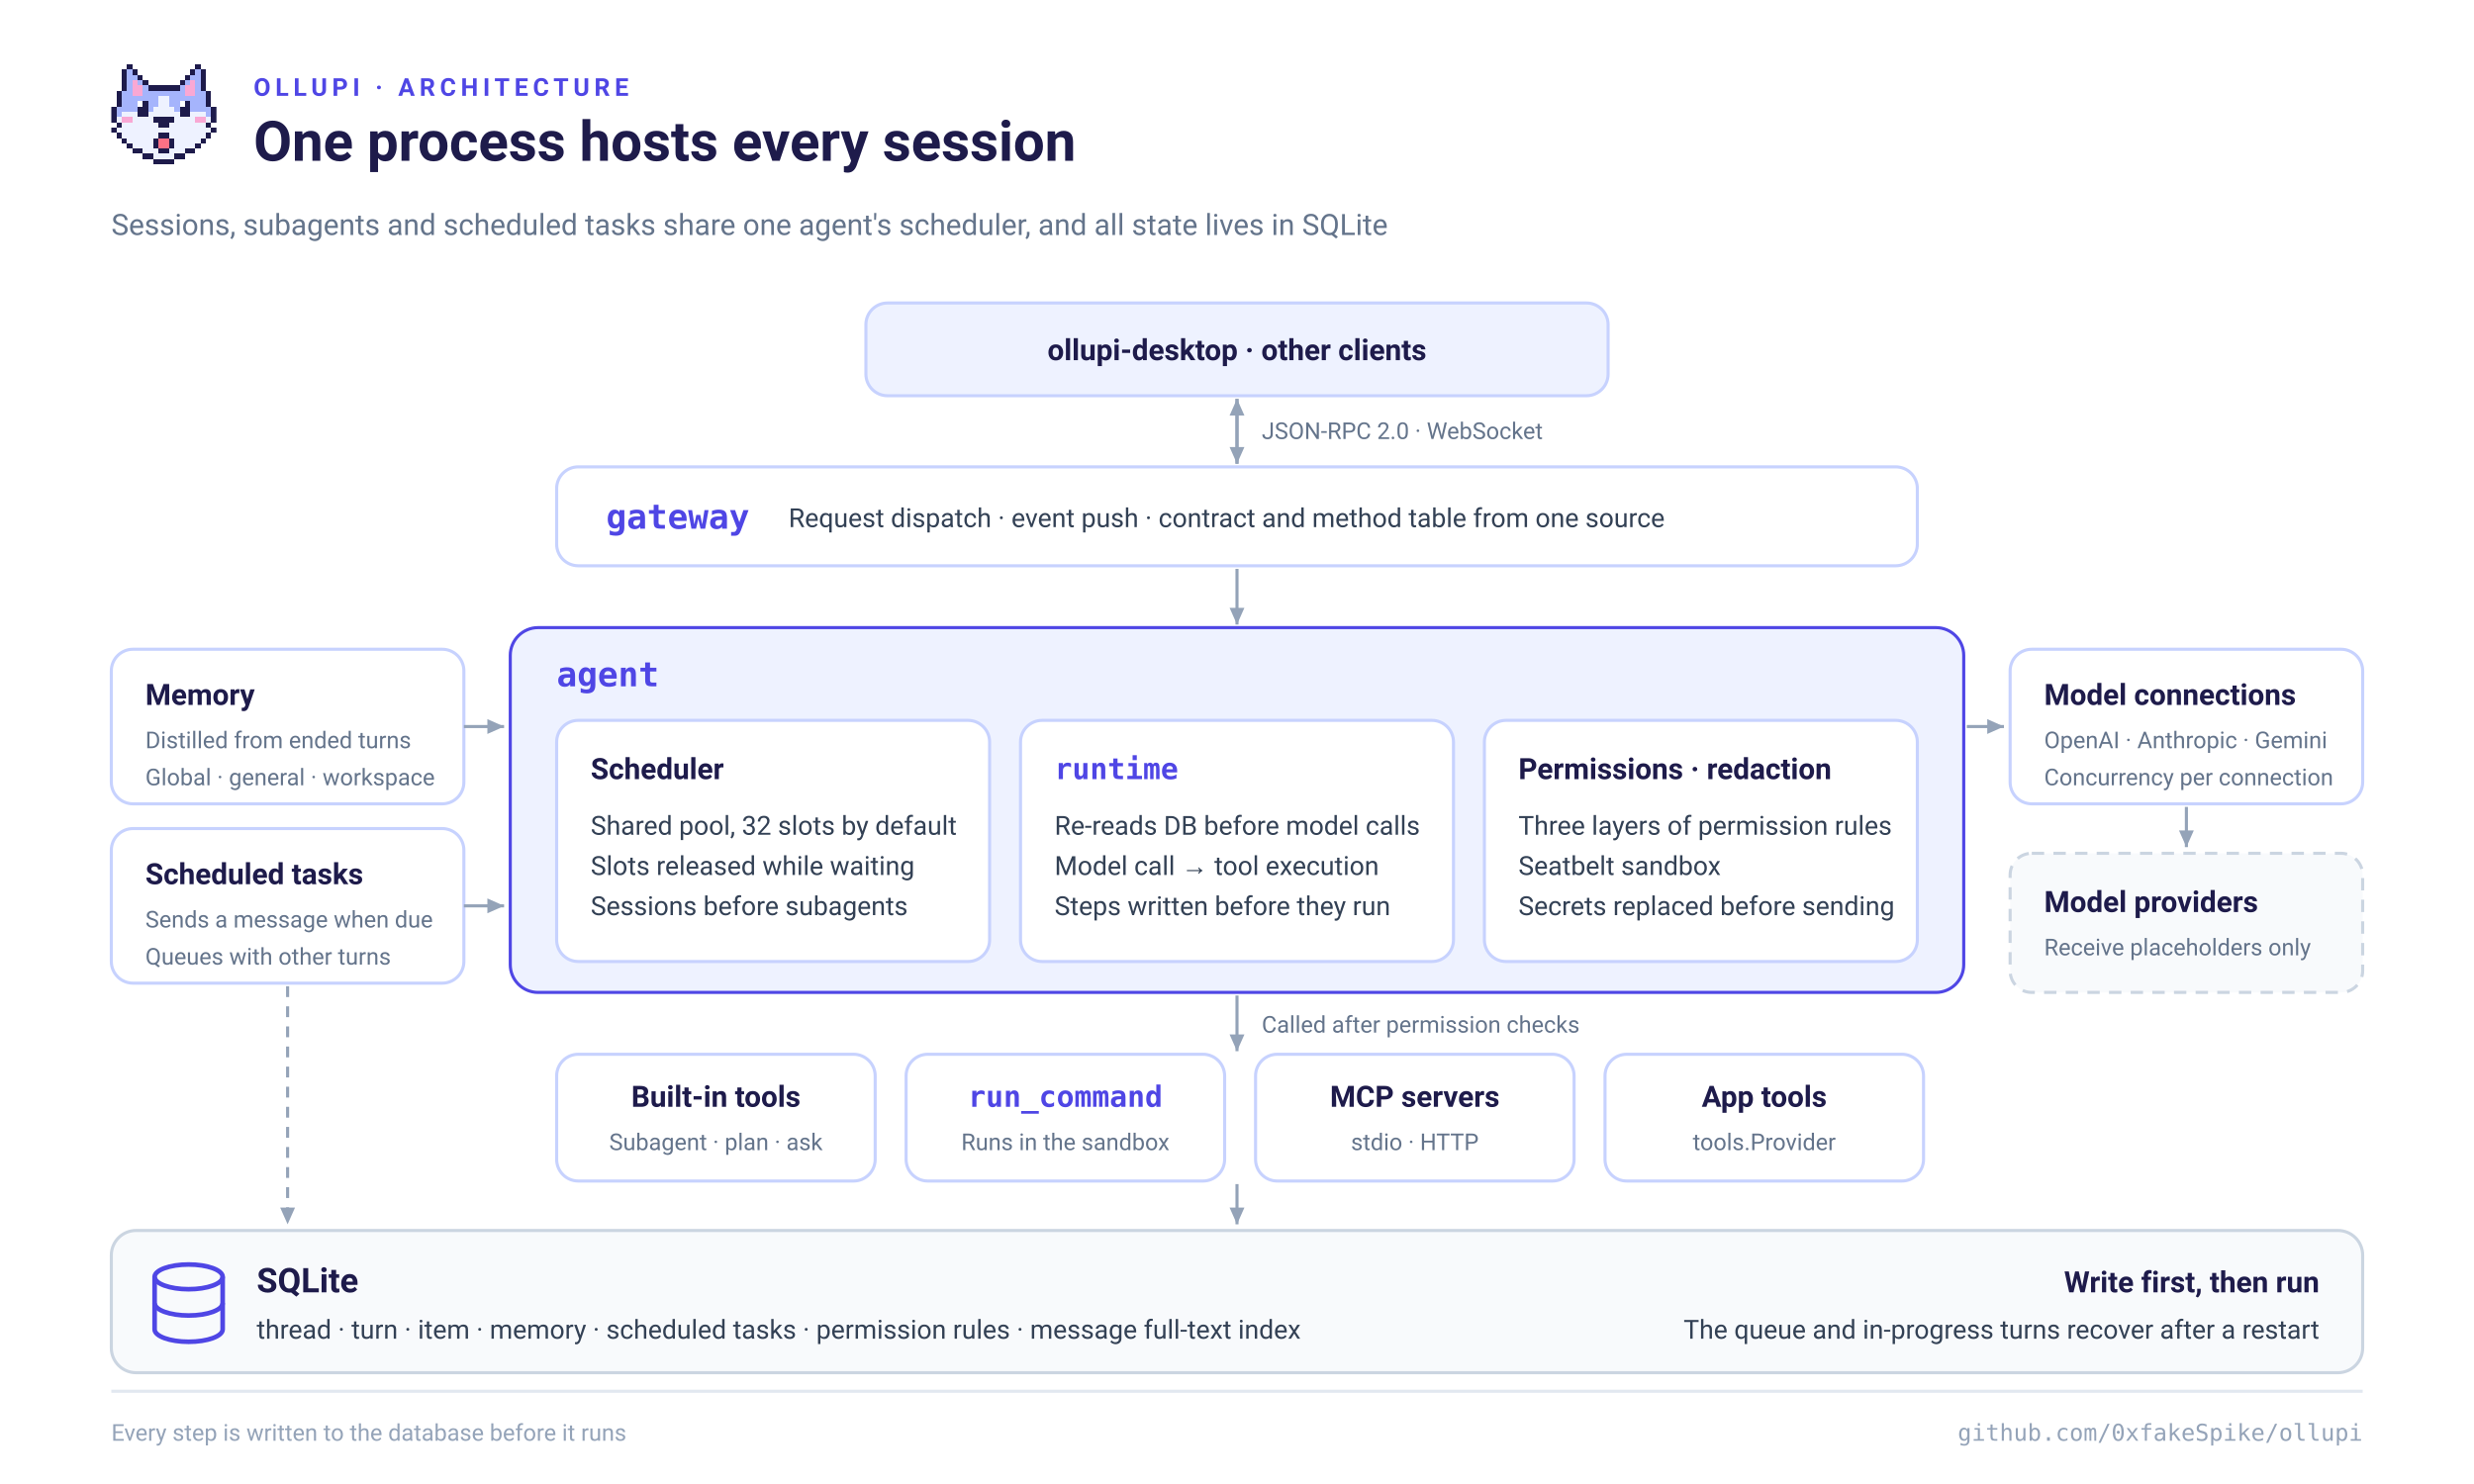
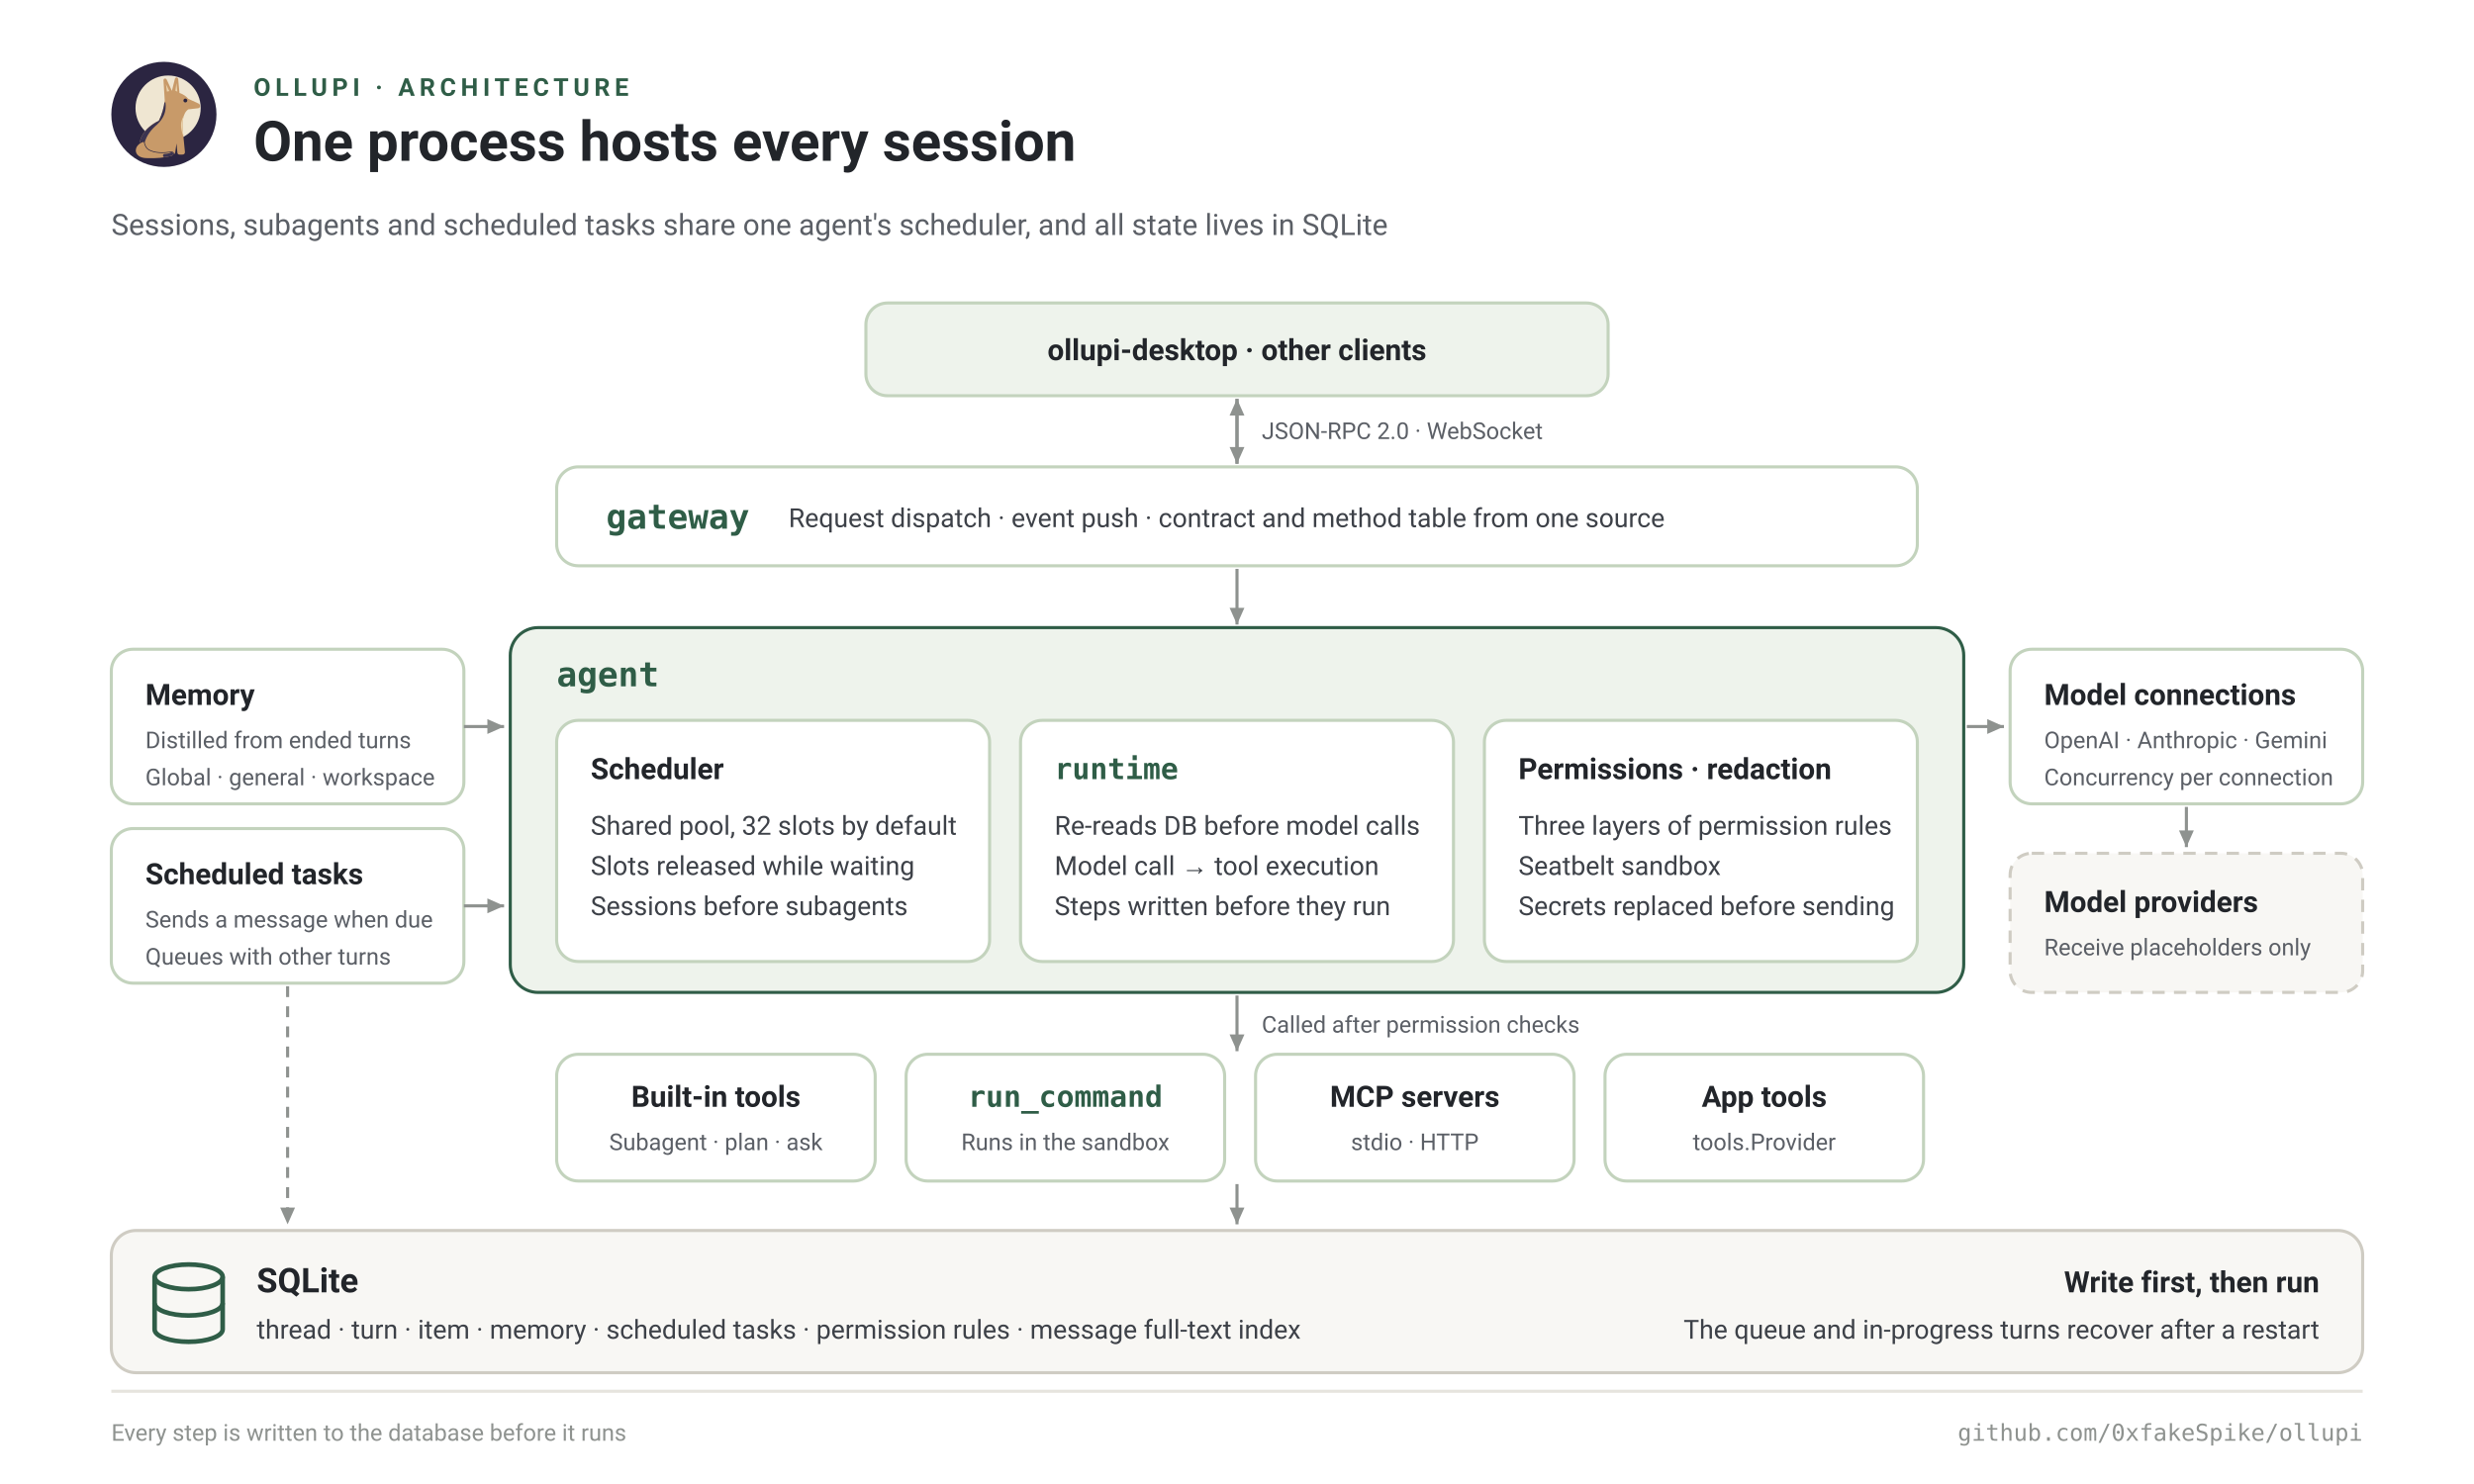
<svg xmlns="http://www.w3.org/2000/svg" viewBox="0 0 1600 960" width="1600" height="960">
  <defs>
    <pattern id="hatch" width="10" height="10" patternUnits="userSpaceOnUse" patternTransform="rotate(45)">
-       <rect width="10" height="10" fill="#f8fafc" />
-       <line x1="0" y1="0" x2="0" y2="10" stroke="#cbd5e1" stroke-width="4" />
+       <rect width="10" height="10" fill="#f8f7f4" />
+       <line x1="0" y1="0" x2="0" y2="10" stroke="#cfccc3" stroke-width="4" />
    </pattern>
    <marker id="arrow" viewBox="0 0 10 10" refX="9" refY="5" markerUnits="userSpaceOnUse" markerWidth="12" markerHeight="12" orient="auto-start-reverse">
-       <path d="M0,1 L9,5 L0,9 z" fill="#94a3b8" />
+       <path d="M0,1 L9,5 L0,9 z" fill="#8e928f" />
    </marker>
  </defs>
-   <style>text { font-family: -apple-system, BlinkMacSystemFont, "Segoe UI", Roboto, "Helvetica Neue", Arial, sans-serif; fill: #1e1b4b; } .eyebrow { font-size: 16px; font-weight: 600; letter-spacing: 3px; fill: #4f46e5; } .title { font-size: 36px; font-weight: 700; } .sub { font-size: 19px; fill: #64748b; } .kpi { font-size: 44px; font-weight: 700; letter-spacing: -0.5px; } .unit { font-size: 21px; font-weight: 600; fill: #334155; } .cap { font-size: 17px; fill: #64748b; } .h { font-size: 22px; font-weight: 700; } .hs { font-size: 19px; font-weight: 600; } .b { font-size: 17px; fill: #334155; } .s { font-size: 15px; fill: #64748b; } .code { font-family: ui-monospace, 'SF Mono', Menlo, monospace; font-weight: 700; fill: #4f46e5; } .tick { font-size: 16px; fill: #64748b; } .lab { font-size: 17px; fill: #334155; } .val { font-size: 17px; font-weight: 600; } .chip { font-size: 15px; font-weight: 600; } .foot { font-size: 15px; fill: #94a3b8; }</style>
+   <style>text { font-family: -apple-system, BlinkMacSystemFont, "Segoe UI", Roboto, "Helvetica Neue", Arial, sans-serif; fill: #22252a; } .eyebrow { font-size: 16px; font-weight: 600; letter-spacing: 3px; fill: #2f5d47; } .title { font-size: 36px; font-weight: 700; } .sub { font-size: 19px; fill: #5b5f66; } .kpi { font-size: 44px; font-weight: 700; letter-spacing: -0.5px; } .unit { font-size: 21px; font-weight: 600; fill: #3d4148; } .cap { font-size: 17px; fill: #5b5f66; } .h { font-size: 22px; font-weight: 700; } .hs { font-size: 19px; font-weight: 600; } .b { font-size: 17px; fill: #3d4148; } .s { font-size: 15px; fill: #5b5f66; } .code { font-family: ui-monospace, 'SF Mono', Menlo, monospace; font-weight: 700; fill: #2f5d47; } .tick { font-size: 16px; fill: #5b5f66; } .lab { font-size: 17px; fill: #3d4148; } .val { font-size: 17px; font-weight: 600; } .chip { font-size: 15px; font-weight: 600; } .foot { font-size: 15px; fill: #8e928f; }</style>
  <rect width="1600" height="960" fill="#ffffff" />
-   <svg x="72" y="40" width="68" height="68" viewBox="0 0 240 240">
-     <g shape-rendering="crispEdges">
-       <rect x="36" y="6" width="12" height="12" fill="#1e1b4b" />
-       <rect x="192" y="6" width="12" height="12" fill="#1e1b4b" />
-       <rect x="24" y="18" width="12" height="12" fill="#1e1b4b" />
-       <rect x="36" y="18" width="12" height="12" fill="#a5b4fc" />
-       <rect x="48" y="18" width="12" height="12" fill="#1e1b4b" />
-       <rect x="180" y="18" width="12" height="12" fill="#1e1b4b" />
-       <rect x="192" y="18" width="12" height="12" fill="#a5b4fc" />
-       <rect x="204" y="18" width="12" height="12" fill="#1e1b4b" />
-       <rect x="24" y="30" width="12" height="12" fill="#1e1b4b" />
-       <rect x="36" y="30" width="24" height="12" fill="#a5b4fc" />
-       <rect x="60" y="30" width="12" height="12" fill="#1e1b4b" />
-       <rect x="168" y="30" width="12" height="12" fill="#1e1b4b" />
-       <rect x="180" y="30" width="24" height="12" fill="#a5b4fc" />
-       <rect x="204" y="30" width="12" height="12" fill="#1e1b4b" />
-       <rect x="24" y="42" width="12" height="12" fill="#1e1b4b" />
-       <rect x="36" y="42" width="12" height="12" fill="#a5b4fc" />
-       <rect x="48" y="42" width="12" height="12" fill="#f9a8d4" />
-       <rect x="60" y="42" width="12" height="12" fill="#a5b4fc" />
-       <rect x="72" y="42" width="12" height="12" fill="#1e1b4b" />
-       <rect x="156" y="42" width="12" height="12" fill="#1e1b4b" />
-       <rect x="168" y="42" width="12" height="12" fill="#a5b4fc" />
-       <rect x="180" y="42" width="12" height="12" fill="#f9a8d4" />
-       <rect x="192" y="42" width="12" height="12" fill="#a5b4fc" />
-       <rect x="204" y="42" width="12" height="12" fill="#1e1b4b" />
-       <rect x="24" y="54" width="12" height="12" fill="#1e1b4b" />
-       <rect x="36" y="54" width="12" height="12" fill="#a5b4fc" />
-       <rect x="48" y="54" width="24" height="12" fill="#f9a8d4" />
-       <rect x="72" y="54" width="12" height="12" fill="#a5b4fc" />
-       <rect x="84" y="54" width="72" height="12" fill="#1e1b4b" />
-       <rect x="156" y="54" width="12" height="12" fill="#a5b4fc" />
-       <rect x="168" y="54" width="24" height="12" fill="#f9a8d4" />
-       <rect x="192" y="54" width="12" height="12" fill="#a5b4fc" />
-       <rect x="204" y="54" width="12" height="12" fill="#1e1b4b" />
-       <rect x="12" y="66" width="12" height="12" fill="#1e1b4b" />
-       <rect x="24" y="66" width="24" height="12" fill="#a5b4fc" />
-       <rect x="48" y="66" width="24" height="12" fill="#f9a8d4" />
-       <rect x="72" y="66" width="96" height="12" fill="#a5b4fc" />
-       <rect x="168" y="66" width="24" height="12" fill="#f9a8d4" />
-       <rect x="192" y="66" width="24" height="12" fill="#a5b4fc" />
-       <rect x="216" y="66" width="12" height="12" fill="#1e1b4b" />
-       <rect x="12" y="78" width="12" height="12" fill="#1e1b4b" />
-       <rect x="24" y="78" width="84" height="12" fill="#a5b4fc" />
-       <rect x="108" y="78" width="24" height="12" fill="#eef2ff" />
-       <rect x="132" y="78" width="84" height="12" fill="#a5b4fc" />
-       <rect x="216" y="78" width="12" height="12" fill="#1e1b4b" />
-       <rect x="12" y="90" width="12" height="12" fill="#1e1b4b" />
-       <rect x="24" y="90" width="36" height="12" fill="#a5b4fc" />
-       <rect x="60" y="90" width="12" height="12" fill="#ffffff" />
-       <rect x="72" y="90" width="12" height="12" fill="#1e1b4b" />
-       <rect x="84" y="90" width="24" height="12" fill="#a5b4fc" />
-       <rect x="108" y="90" width="24" height="12" fill="#eef2ff" />
-       <rect x="132" y="90" width="24" height="12" fill="#a5b4fc" />
-       <rect x="156" y="90" width="12" height="12" fill="#ffffff" />
-       <rect x="168" y="90" width="12" height="12" fill="#1e1b4b" />
-       <rect x="180" y="90" width="36" height="12" fill="#a5b4fc" />
-       <rect x="216" y="90" width="12" height="12" fill="#1e1b4b" />
-       <rect x="0" y="102" width="12" height="12" fill="#1e1b4b" />
-       <rect x="12" y="102" width="48" height="12" fill="#a5b4fc" />
-       <rect x="60" y="102" width="24" height="12" fill="#1e1b4b" />
-       <rect x="84" y="102" width="12" height="12" fill="#a5b4fc" />
-       <rect x="96" y="102" width="48" height="12" fill="#eef2ff" />
-       <rect x="144" y="102" width="12" height="12" fill="#a5b4fc" />
-       <rect x="156" y="102" width="24" height="12" fill="#1e1b4b" />
-       <rect x="180" y="102" width="48" height="12" fill="#a5b4fc" />
-       <rect x="228" y="102" width="12" height="12" fill="#1e1b4b" />
-       <rect x="0" y="114" width="12" height="12" fill="#1e1b4b" />
-       <rect x="12" y="114" width="12" height="12" fill="#a5b4fc" />
-       <rect x="24" y="114" width="36" height="12" fill="#eef2ff" />
-       <rect x="60" y="114" width="24" height="12" fill="#1e1b4b" />
-       <rect x="84" y="114" width="72" height="12" fill="#eef2ff" />
-       <rect x="156" y="114" width="24" height="12" fill="#1e1b4b" />
-       <rect x="180" y="114" width="36" height="12" fill="#eef2ff" />
-       <rect x="216" y="114" width="12" height="12" fill="#a5b4fc" />
-       <rect x="228" y="114" width="12" height="12" fill="#1e1b4b" />
-       <rect x="0" y="126" width="12" height="12" fill="#1e1b4b" />
-       <rect x="12" y="126" width="12" height="12" fill="#eef2ff" />
-       <rect x="24" y="126" width="24" height="12" fill="#f9a8d4" />
-       <rect x="48" y="126" width="48" height="12" fill="#eef2ff" />
-       <rect x="96" y="126" width="48" height="12" fill="#1e1b4b" />
-       <rect x="144" y="126" width="48" height="12" fill="#eef2ff" />
-       <rect x="192" y="126" width="24" height="12" fill="#f9a8d4" />
-       <rect x="216" y="126" width="12" height="12" fill="#eef2ff" />
-       <rect x="228" y="126" width="12" height="12" fill="#1e1b4b" />
-       <rect x="12" y="138" width="12" height="12" fill="#1e1b4b" />
-       <rect x="24" y="138" width="84" height="12" fill="#eef2ff" />
-       <rect x="108" y="138" width="24" height="12" fill="#1e1b4b" />
-       <rect x="132" y="138" width="84" height="12" fill="#eef2ff" />
-       <rect x="216" y="138" width="12" height="12" fill="#1e1b4b" />
-       <rect x="0" y="150" width="12" height="12" fill="#1e1b4b" />
-       <rect x="12" y="150" width="216" height="12" fill="#eef2ff" />
-       <rect x="228" y="150" width="12" height="12" fill="#1e1b4b" />
-       <rect x="12" y="162" width="12" height="12" fill="#1e1b4b" />
-       <rect x="24" y="162" width="84" height="12" fill="#eef2ff" />
-       <rect x="108" y="162" width="24" height="12" fill="#1e1b4b" />
-       <rect x="132" y="162" width="84" height="12" fill="#eef2ff" />
-       <rect x="216" y="162" width="12" height="12" fill="#1e1b4b" />
-       <rect x="24" y="174" width="12" height="12" fill="#1e1b4b" />
-       <rect x="36" y="174" width="60" height="12" fill="#eef2ff" />
-       <rect x="96" y="174" width="12" height="12" fill="#1e1b4b" />
-       <rect x="108" y="174" width="24" height="12" fill="#fb7185" />
-       <rect x="132" y="174" width="12" height="12" fill="#1e1b4b" />
-       <rect x="144" y="174" width="60" height="12" fill="#eef2ff" />
-       <rect x="204" y="174" width="12" height="12" fill="#1e1b4b" />
-       <rect x="36" y="186" width="12" height="12" fill="#1e1b4b" />
-       <rect x="48" y="186" width="48" height="12" fill="#eef2ff" />
-       <rect x="96" y="186" width="12" height="12" fill="#1e1b4b" />
-       <rect x="108" y="186" width="24" height="12" fill="#fb7185" />
-       <rect x="132" y="186" width="12" height="12" fill="#1e1b4b" />
-       <rect x="144" y="186" width="48" height="12" fill="#eef2ff" />
-       <rect x="192" y="186" width="12" height="12" fill="#1e1b4b" />
-       <rect x="48" y="198" width="24" height="12" fill="#1e1b4b" />
-       <rect x="72" y="198" width="36" height="12" fill="#eef2ff" />
-       <rect x="108" y="198" width="24" height="12" fill="#1e1b4b" />
-       <rect x="132" y="198" width="36" height="12" fill="#eef2ff" />
-       <rect x="168" y="198" width="24" height="12" fill="#1e1b4b" />
-       <rect x="72" y="210" width="24" height="12" fill="#1e1b4b" />
-       <rect x="96" y="210" width="48" height="12" fill="#eef2ff" />
-       <rect x="144" y="210" width="24" height="12" fill="#1e1b4b" />
-       <rect x="96" y="222" width="48" height="12" fill="#1e1b4b" />
+   <svg x="72" y="40" width="68" height="68" viewBox="0 0 100 100">
+     <circle cx="50" cy="50" r="50" fill="#2b2541" />
+     <circle cx="54" cy="44" r="31" fill="#efe6d2" />
+     <g transform="translate(14 12) scale(.8)">
+       <clipPath id="ollupi-body">
+         <path d="M30 95 C18 95 13 83 19 73 C23 65 31 59 39 55 C43 47 45 39 46 31 L44.5 7 C44.5 4.5 47.5 4 48.5 6.5 L54.5 19.5 L58 5.5 C58.5 3 61.5 3 62 5.5 L63.5 22 C68 23.5 71.5 26 74 29 L86 34.5 C89 35.8 88.6 40 85.5 40.2 L74 41.5 C70.5 44 68.5 48 67.5 54 C66.5 62 68 72 69 82 L70 92 C70.2 94 69 95.3 67 95.3 L63.5 95.3 C61.5 95.3 61 93.8 61 92.5 L60 82 L58.5 92.5 C58.3 94.3 57 95.3 55 95.3 L50 95.3 Z" />
+       </clipPath>
+       <path d="M30 95 C18 95 13 83 19 73 C23 65 31 59 39 55 C43 47 45 39 46 31 L44.5 7 C44.5 4.5 47.5 4 48.5 6.5 L54.5 19.5 L58 5.5 C58.5 3 61.5 3 62 5.5 L63.5 22 C68 23.5 71.5 26 74 29 L86 34.5 C89 35.8 88.6 40 85.5 40.2 L74 41.5 C70.5 44 68.5 48 67.5 54 C66.5 62 68 72 69 82 L70 92 C70.2 94 69 95.3 67 95.3 L63.5 95.3 C61.5 95.3 61 93.8 61 92.5 L60 82 L58.5 92.5 C58.3 94.3 57 95.3 55 95.3 L50 95.3 Z" fill="#c89a69" />
+       <g clip-path="url(#ollupi-body)">
+         <path d="M92 44 L72.5 44.5 C69.2 47.5 66.8 51.5 65.7 56.5 C64.8 61.5 65.6 68 69.2 76 L92 76 Z" fill="#ead2ab" />
+         <path d="M8 92 L8 40 L30 40 L46.8 33 C48.4 44 44.5 52.5 37 59.5 C30 65.5 24.5 72 21.8 82 Z" fill="#3b3350" />
+       </g>
+       <path d="M47.4 11.5 L51.4 19.8 L48.6 20.4 Z M59.9 10.2 L61 20.4 L58.6 19.4 Z" fill="#ead2ab" />
+       <path d="M21 80 C8 84 8 99 24 99.5 C36 100 46 99 54 96.8 C57 96 57 92.5 54 92.5 C44 94 34 94 27 90 C23.5 88 22 84.5 21 80 Z" fill="#c89a69" stroke="#2b2541" stroke-width="1.6" paint-order="stroke" />
+       <path d="M45 94.6 C49 94.4 51.5 93.8 54 92.5 C57 92.5 57 96 54 96.8 C51 97.6 48 98.2 45 98.5 C43.5 97 43.5 95.6 45 94.6 Z" fill="#3b3350" />
+       <circle cx="70.5" cy="31" r="2.3" fill="#2b2541" />
    </g>
  </svg>
  <text class="eyebrow" x="164" y="62">OLLUPI · ARCHITECTURE</text>
  <text class="title" x="164" y="104">One process hosts every session</text>
  <text class="sub" x="72" y="152">Sessions, subagents and scheduled tasks share one agent's scheduler, and all state lives in SQLite</text>
-   <line x1="72" y1="900" x2="1528" y2="900" stroke="#e2e8f0" stroke-width="2" />
+   <line x1="72" y1="900" x2="1528" y2="900" stroke="#e6e4de" stroke-width="2" />
  <text class="foot" x="72" y="932">Every step is written to the database before it runs</text>
  <text class="foot" x="1528" y="932" text-anchor="end" style="font-family: ui-monospace, 'SF Mono', Menlo, monospace">github.com/0xfakeSpike/ollupi</text>
-   <rect x="560" y="196" width="480" height="60" rx="14" fill="#eef2ff" stroke="#c7d2fe" stroke-width="2" />
+   <rect x="560" y="196" width="480" height="60" rx="14" fill="#eef3ec" stroke="#c3d3bd" stroke-width="2" />
  <text class="hs" x="800.0" y="233.0" text-anchor="middle">ollupi-desktop · other clients</text>
-   <path d="M800,258 V300" fill="none" stroke="#94a3b8" stroke-width="2" marker-end="url(#arrow)" />
-   <path d="M800,300 V258" fill="none" stroke="#94a3b8" stroke-width="2" marker-end="url(#arrow)" />
+   <path d="M800,258 V300" fill="none" stroke="#8e928f" stroke-width="2" marker-end="url(#arrow)" />
+   <path d="M800,300 V258" fill="none" stroke="#8e928f" stroke-width="2" marker-end="url(#arrow)" />
  <text class="s" x="816.0" y="284.0" text-anchor="start">JSON-RPC 2.0 · WebSocket</text>
-   <rect x="360" y="302" width="880" height="64" rx="14" fill="#ffffff" stroke="#c7d2fe" stroke-width="2" />
+   <rect x="360" y="302" width="880" height="64" rx="14" fill="#ffffff" stroke="#c3d3bd" stroke-width="2" />
  <text class="h code" x="392.0" y="342.0" text-anchor="start">gateway</text>
  <text class="b" x="510.0" y="341.0" text-anchor="start">Request dispatch · event push · contract and method table from one source</text>
-   <path d="M800,368 V404" fill="none" stroke="#94a3b8" stroke-width="2" marker-end="url(#arrow)" />
-   <rect x="330" y="406" width="940" height="236" rx="18" fill="#eef2ff" stroke="#4f46e5" stroke-width="2" />
+   <path d="M800,368 V404" fill="none" stroke="#8e928f" stroke-width="2" marker-end="url(#arrow)" />
+   <rect x="330" y="406" width="940" height="236" rx="18" fill="#eef3ec" stroke="#2f5d47" stroke-width="2" />
  <text class="h code" x="360.0" y="444.0" text-anchor="start">agent</text>
-   <rect x="360" y="466" width="280" height="156" rx="14" fill="#ffffff" stroke="#c7d2fe" stroke-width="2" />
+   <rect x="360" y="466" width="280" height="156" rx="14" fill="#ffffff" stroke="#c3d3bd" stroke-width="2" />
  <text class="hs" x="382.0" y="504.0" text-anchor="start">Scheduler</text>
  <text class="b" x="382.0" y="540.0" text-anchor="start">Shared pool, 32 slots by default</text>
  <text class="b" x="382.0" y="566.0" text-anchor="start">Slots released while waiting</text>
  <text class="b" x="382.0" y="592.0" text-anchor="start">Sessions before subagents</text>
-   <rect x="660" y="466" width="280" height="156" rx="14" fill="#ffffff" stroke="#c7d2fe" stroke-width="2" />
+   <rect x="660" y="466" width="280" height="156" rx="14" fill="#ffffff" stroke="#c3d3bd" stroke-width="2" />
  <text class="hs code" x="682.0" y="504.0" text-anchor="start">runtime</text>
  <text class="b" x="682.0" y="540.0" text-anchor="start">Re-reads DB before model calls</text>
  <text class="b" x="682.0" y="566.0" text-anchor="start">Model call → tool execution</text>
  <text class="b" x="682.0" y="592.0" text-anchor="start">Steps written before they run</text>
-   <rect x="960" y="466" width="280" height="156" rx="14" fill="#ffffff" stroke="#c7d2fe" stroke-width="2" />
+   <rect x="960" y="466" width="280" height="156" rx="14" fill="#ffffff" stroke="#c3d3bd" stroke-width="2" />
  <text class="hs" x="982.0" y="504.0" text-anchor="start">Permissions · redaction</text>
  <text class="b" x="982.0" y="540.0" text-anchor="start">Three layers of permission rules</text>
  <text class="b" x="982.0" y="566.0" text-anchor="start">Seatbelt sandbox</text>
  <text class="b" x="982.0" y="592.0" text-anchor="start">Secrets replaced before sending</text>
-   <rect x="72" y="420" width="228" height="100" rx="14" fill="#ffffff" stroke="#c7d2fe" stroke-width="2" />
+   <rect x="72" y="420" width="228" height="100" rx="14" fill="#ffffff" stroke="#c3d3bd" stroke-width="2" />
  <text class="hs" x="94.0" y="456.0" text-anchor="start">Memory</text>
  <text class="s" x="94.0" y="484.0" text-anchor="start">Distilled from ended turns</text>
  <text class="s" x="94.0" y="508.0" text-anchor="start">Global · general · workspace</text>
-   <path d="M300,470 H326" fill="none" stroke="#94a3b8" stroke-width="2" marker-end="url(#arrow)" />
-   <rect x="72" y="536" width="228" height="100" rx="14" fill="#ffffff" stroke="#c7d2fe" stroke-width="2" />
+   <path d="M300,470 H326" fill="none" stroke="#8e928f" stroke-width="2" marker-end="url(#arrow)" />
+   <rect x="72" y="536" width="228" height="100" rx="14" fill="#ffffff" stroke="#c3d3bd" stroke-width="2" />
  <text class="hs" x="94.0" y="572.0" text-anchor="start">Scheduled tasks</text>
  <text class="s" x="94.0" y="600.0" text-anchor="start">Sends a message when due</text>
  <text class="s" x="94.0" y="624.0" text-anchor="start">Queues with other turns</text>
-   <path d="M300,586 H326" fill="none" stroke="#94a3b8" stroke-width="2" marker-end="url(#arrow)" />
-   <rect x="1300" y="420" width="228" height="100" rx="14" fill="#ffffff" stroke="#c7d2fe" stroke-width="2" />
+   <path d="M300,586 H326" fill="none" stroke="#8e928f" stroke-width="2" marker-end="url(#arrow)" />
+   <rect x="1300" y="420" width="228" height="100" rx="14" fill="#ffffff" stroke="#c3d3bd" stroke-width="2" />
  <text class="hs" x="1322.0" y="456.0" text-anchor="start">Model connections</text>
  <text class="s" x="1322.0" y="484.0" text-anchor="start">OpenAI · Anthropic · Gemini</text>
  <text class="s" x="1322.0" y="508.0" text-anchor="start">Concurrency per connection</text>
-   <path d="M1272,470 H1296" fill="none" stroke="#94a3b8" stroke-width="2" marker-end="url(#arrow)" />
-   <rect x="1300" y="552" width="228" height="90" rx="14" fill="#f8fafc" stroke="#cbd5e1" stroke-width="2" stroke-dasharray="8 6" />
+   <path d="M1272,470 H1296" fill="none" stroke="#8e928f" stroke-width="2" marker-end="url(#arrow)" />
+   <rect x="1300" y="552" width="228" height="90" rx="14" fill="#f8f7f4" stroke="#cfccc3" stroke-width="2" stroke-dasharray="8 6" />
  <text class="hs" x="1322.0" y="590.0" text-anchor="start">Model providers</text>
  <text class="s" x="1322.0" y="618.0" text-anchor="start">Receive placeholders only</text>
-   <path d="M1414,522 V548" fill="none" stroke="#94a3b8" stroke-width="2" marker-end="url(#arrow)" />
-   <path d="M800,644 V680" fill="none" stroke="#94a3b8" stroke-width="2" marker-end="url(#arrow)" />
+   <path d="M1414,522 V548" fill="none" stroke="#8e928f" stroke-width="2" marker-end="url(#arrow)" />
+   <path d="M800,644 V680" fill="none" stroke="#8e928f" stroke-width="2" marker-end="url(#arrow)" />
  <text class="s" x="816.0" y="668.0" text-anchor="start">Called after permission checks</text>
-   <rect x="360" y="682" width="206" height="82" rx="14" fill="#ffffff" stroke="#c7d2fe" stroke-width="2" />
+   <rect x="360" y="682" width="206" height="82" rx="14" fill="#ffffff" stroke="#c3d3bd" stroke-width="2" />
  <text class="hs" x="463.0" y="716.0" text-anchor="middle">Built-in tools</text>
  <text class="s" x="463.0" y="744.0" text-anchor="middle">Subagent · plan · ask</text>
-   <rect x="586" y="682" width="206" height="82" rx="14" fill="#ffffff" stroke="#c7d2fe" stroke-width="2" />
+   <rect x="586" y="682" width="206" height="82" rx="14" fill="#ffffff" stroke="#c3d3bd" stroke-width="2" />
  <text class="hs code" x="689.0" y="716.0" text-anchor="middle">run_command</text>
  <text class="s" x="689.0" y="744.0" text-anchor="middle">Runs in the sandbox</text>
-   <rect x="812" y="682" width="206" height="82" rx="14" fill="#ffffff" stroke="#c7d2fe" stroke-width="2" />
+   <rect x="812" y="682" width="206" height="82" rx="14" fill="#ffffff" stroke="#c3d3bd" stroke-width="2" />
  <text class="hs" x="915.0" y="716.0" text-anchor="middle">MCP servers</text>
  <text class="s" x="915.0" y="744.0" text-anchor="middle">stdio · HTTP</text>
-   <rect x="1038" y="682" width="206" height="82" rx="14" fill="#ffffff" stroke="#c7d2fe" stroke-width="2" />
+   <rect x="1038" y="682" width="206" height="82" rx="14" fill="#ffffff" stroke="#c3d3bd" stroke-width="2" />
  <text class="hs" x="1141.0" y="716.0" text-anchor="middle">App tools</text>
  <text class="s" x="1141.0" y="744.0" text-anchor="middle">tools.Provider</text>
-   <rect x="72" y="796" width="1456" height="92" rx="16" fill="#f8fafc" stroke="#cbd5e1" stroke-width="2" />
-   <g transform="translate(100,816)" fill="none" stroke="#4f46e5" stroke-width="3">
+   <rect x="72" y="796" width="1456" height="92" rx="16" fill="#f8f7f4" stroke="#cfccc3" stroke-width="2" />
+   <g transform="translate(100,816)" fill="none" stroke="#2f5d47" stroke-width="3">
    <ellipse cx="22" cy="10" rx="22" ry="8" />
    <path d="M0,10 V44 A22,8 0 0 0 44,44 V10" />
    <path d="M0,27 A22,8 0 0 0 44,27" />
  </g>
  <text class="h" x="166.0" y="836.0" text-anchor="start">SQLite</text>
  <text class="b" x="166.0" y="866.0" text-anchor="start">thread · turn · item · memory · scheduled tasks · permission rules · message full-text index</text>
  <text class="hs" x="1500.0" y="836.0" text-anchor="end">Write first, then run</text>
  <text class="b" x="1500.0" y="866.0" text-anchor="end">The queue and in-progress turns recover after a restart</text>
-   <path d="M186,638 V792" fill="none" stroke="#94a3b8" stroke-width="2" marker-end="url(#arrow)" stroke-dasharray="7 6" />
-   <path d="M800,766 V792" fill="none" stroke="#94a3b8" stroke-width="2" marker-end="url(#arrow)" />
+   <path d="M186,638 V792" fill="none" stroke="#8e928f" stroke-width="2" marker-end="url(#arrow)" stroke-dasharray="7 6" />
+   <path d="M800,766 V792" fill="none" stroke="#8e928f" stroke-width="2" marker-end="url(#arrow)" />
</svg>
